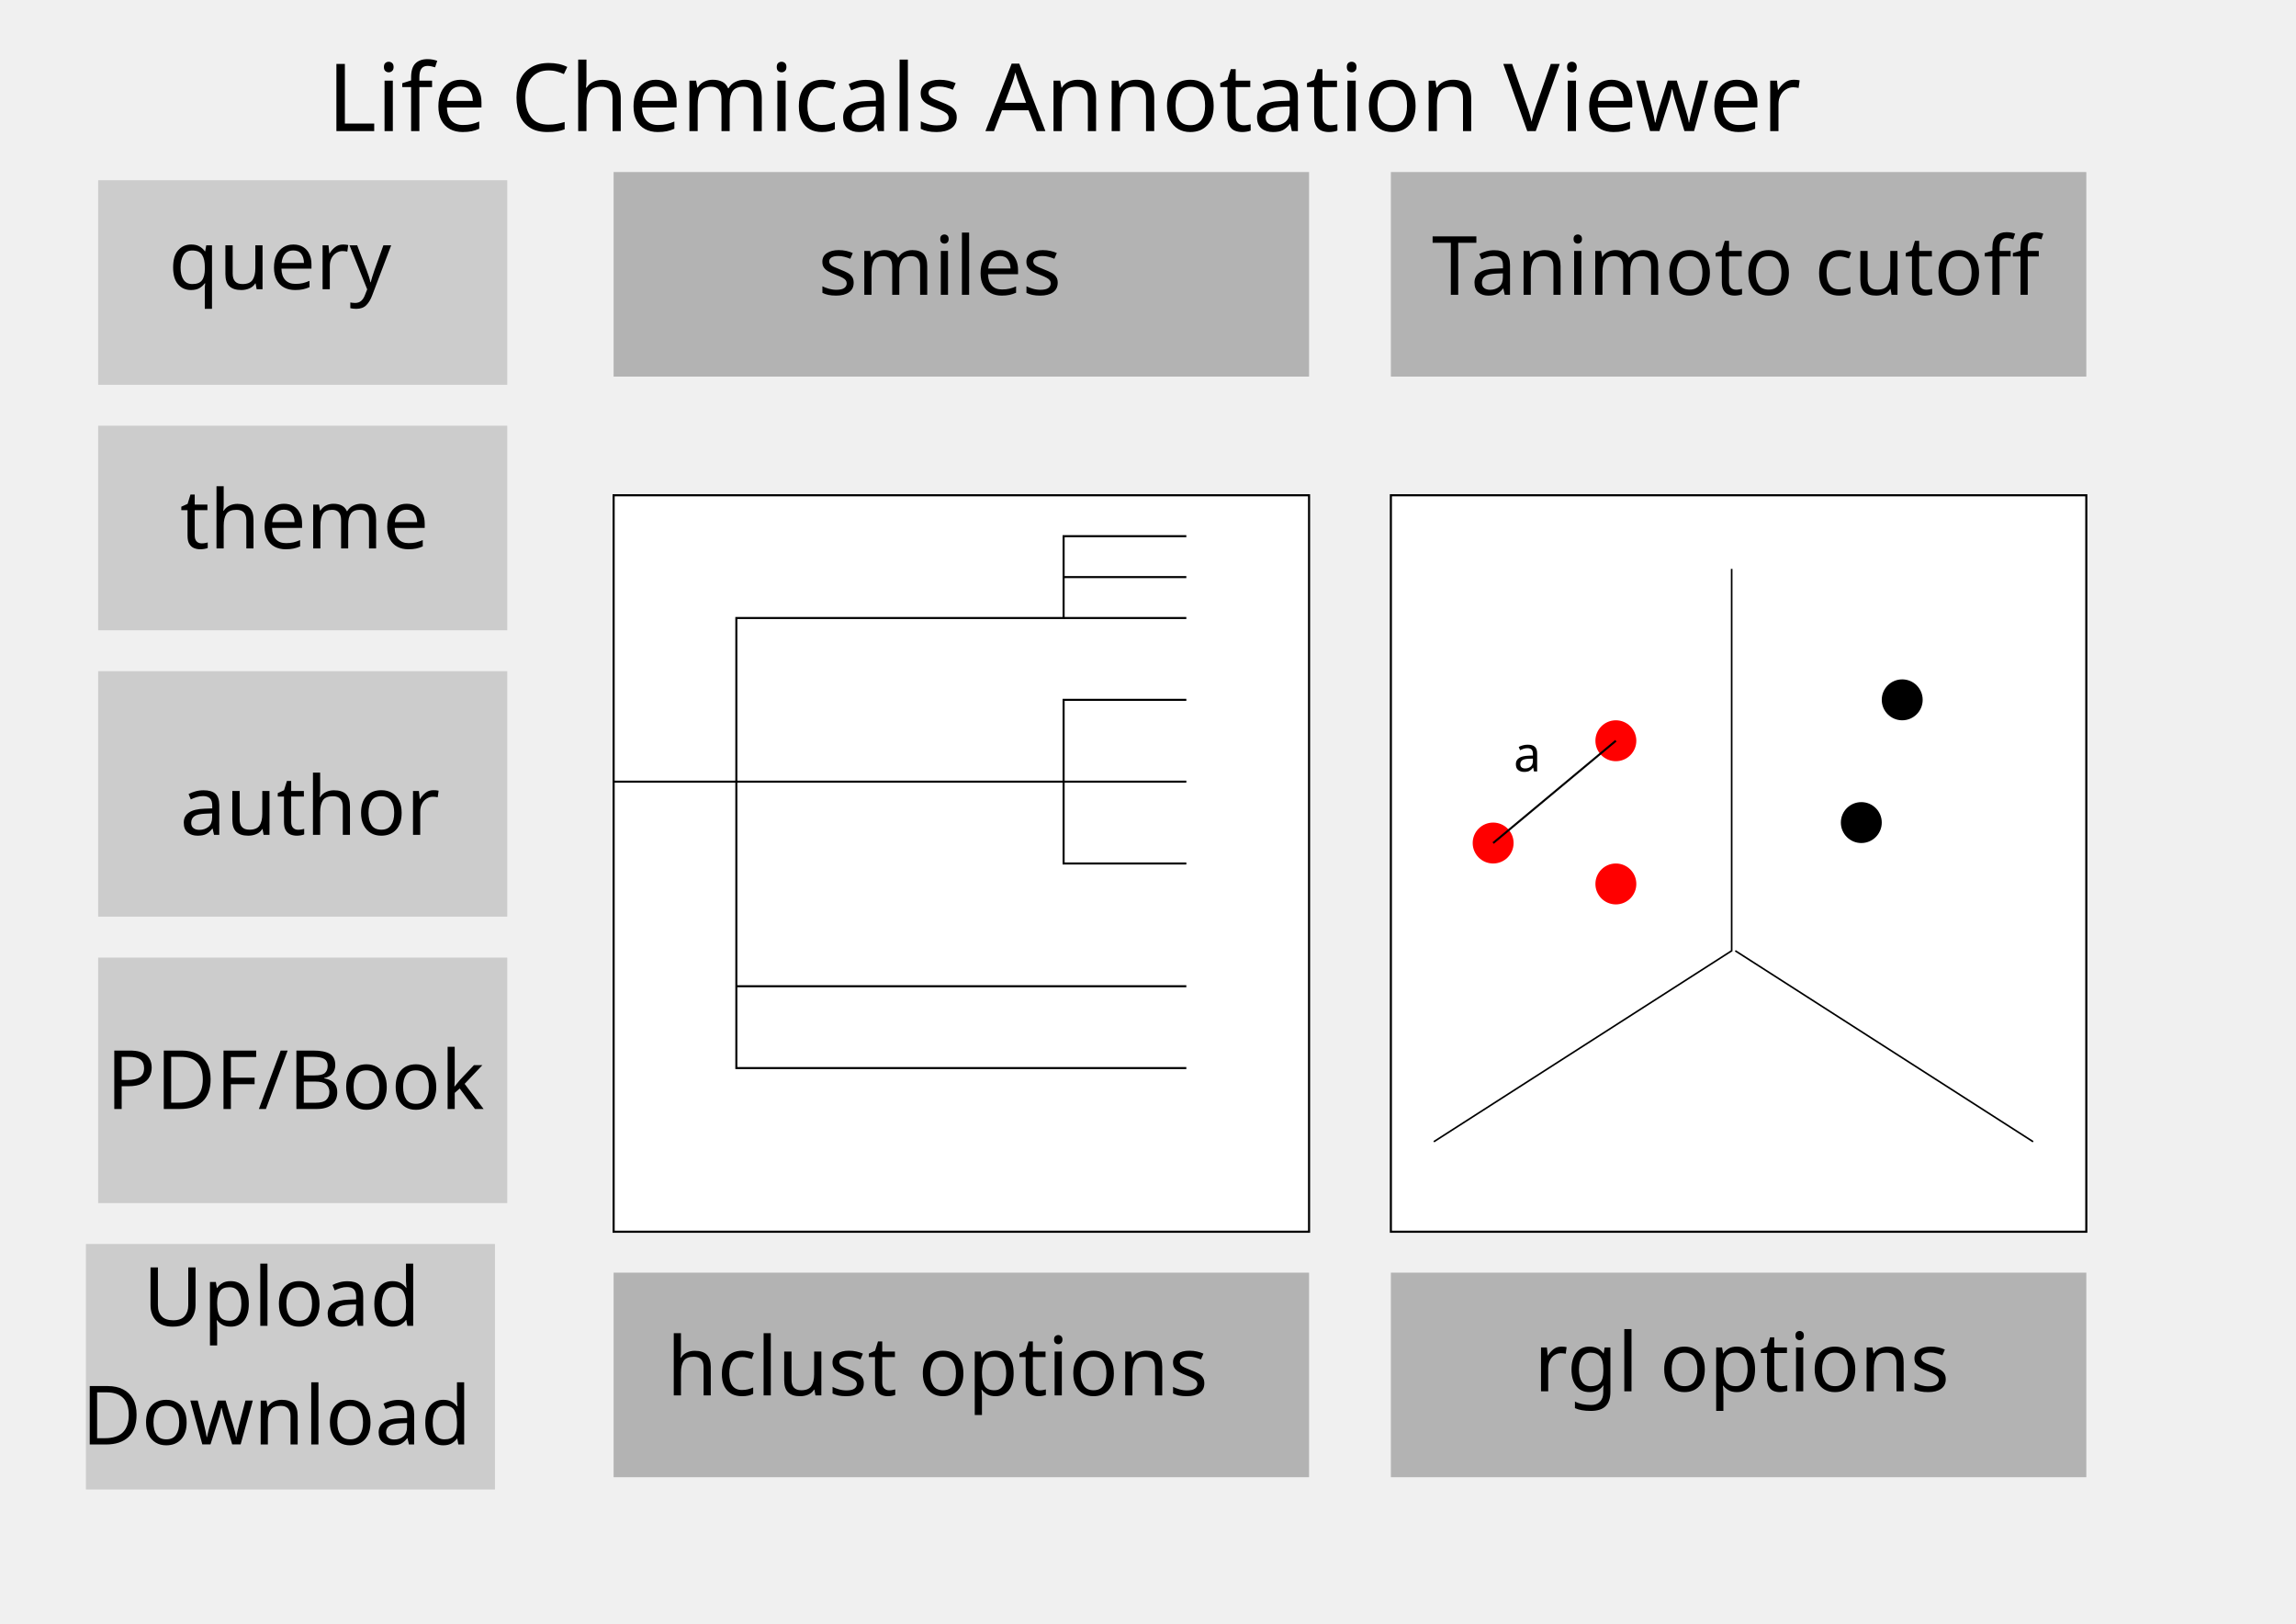
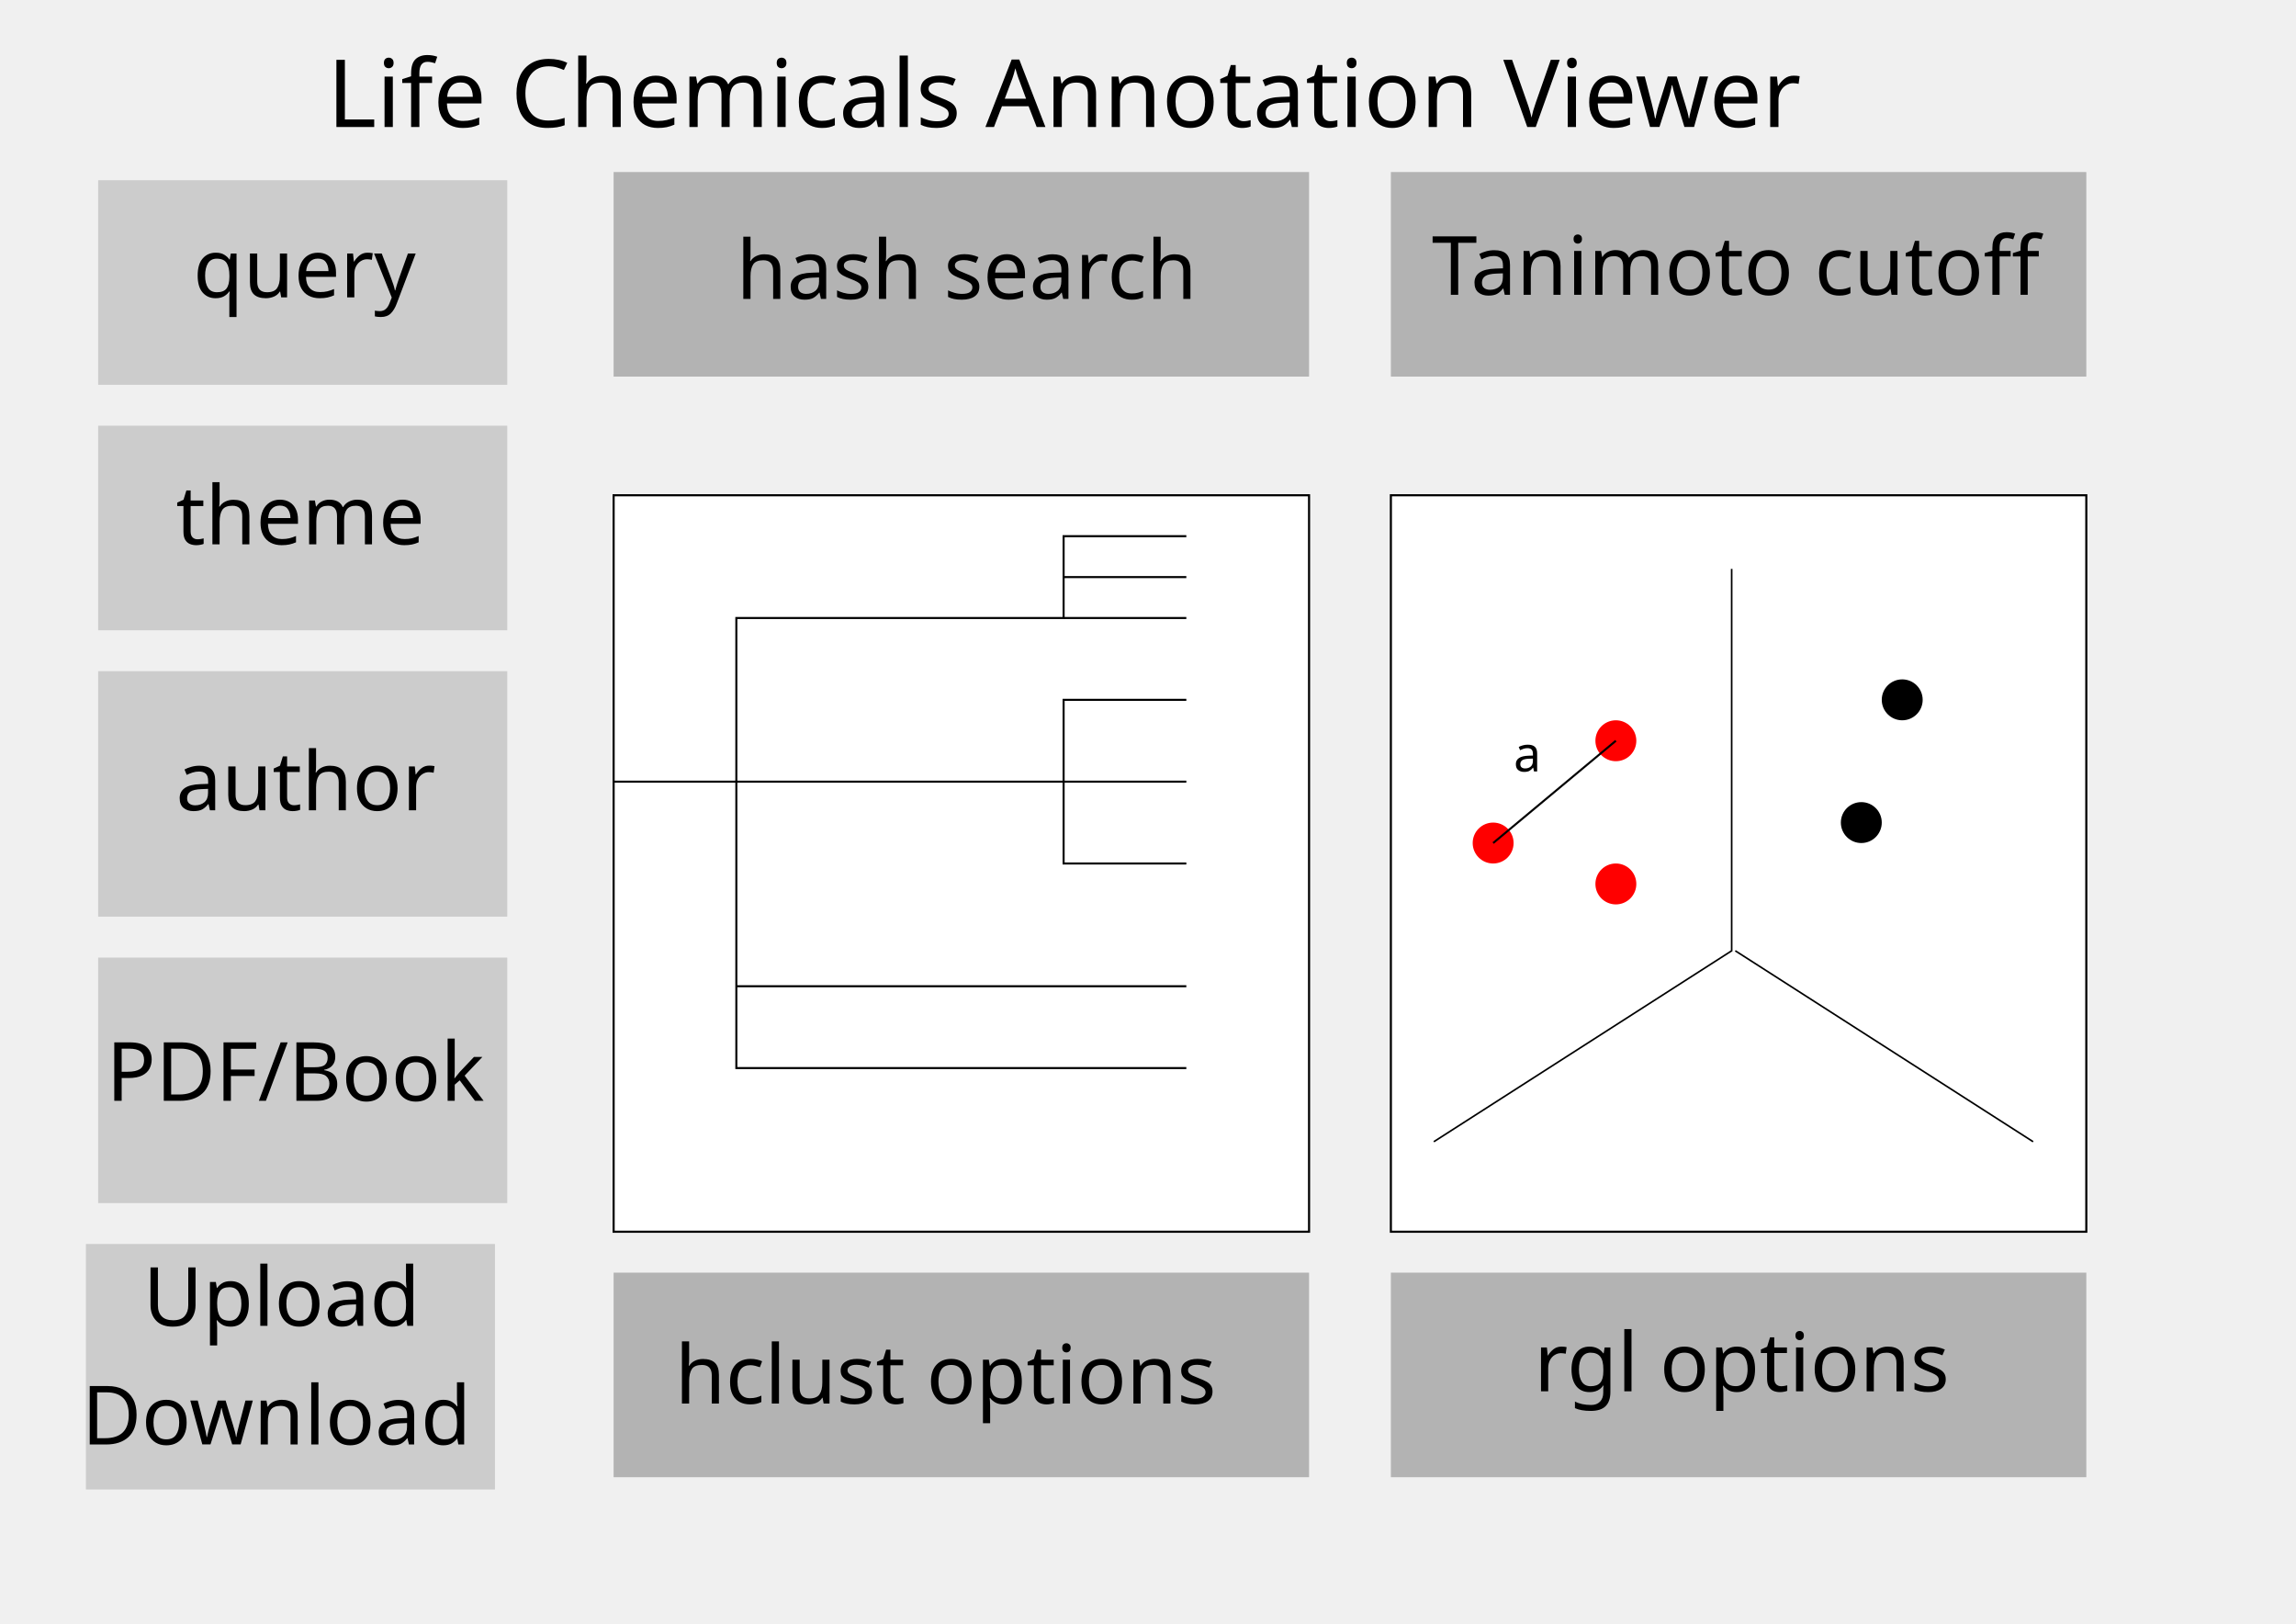
<svg xmlns="http://www.w3.org/2000/svg" width="297mm" height="210mm" id="svg2985" version="1.1">
  <defs id="defs2987" />
  <g id="layer1">
-     <text xml:space="preserve" style="font-size:40px;font-style:normal;font-weight:normal;line-height:125%;letter-spacing:0px;word-spacing:0px;fill:#000000;fill-opacity:1;stroke:none;font-family:Sans" x="160" y="64.094" id="text3027">
-       <tspan id="tspan3029" x="160" y="64.094" style="font-size:46px">Life Chemicals Annotation Viewer</tspan>
+     <text xml:space="preserve" style="font-size:40px;font-style:normal;font-weight:normal;line-height:125%;letter-spacing:0px;word-spacing:0px;fill:#000000;fill-opacity:1;stroke:none;font-family:Sans" x="160" y="62.094" id="text3027">
+       <tspan id="tspan3029" x="160" y="62.094" style="font-size:46px">Life Chemicals Annotation Viewer</tspan>
    </text>
    <rect style="fill:#cccccc" id="rect3033" width="200" height="100" x="48" y="88.094" />
    <rect style="fill:#cccccc" id="rect3035" width="200" height="100" x="48" y="208.094" />
    <rect style="fill:#cccccc" id="rect3037" width="200" height="120" x="48" y="328.094" />
    <rect style="fill:#cccccc" id="rect3039" width="200" height="120" x="48" y="468.094" />
    <text xml:space="preserve" style="font-size:36px;font-style:normal;font-weight:normal;line-height:125%;letter-spacing:0px;word-spacing:0px;fill:#000000;fill-opacity:1;stroke:none;font-family:Sans" x="78.312" y="237.367" id="text3041">
      <tspan id="tspan3043" x="78.312" y="237.367" />
    </text>
-     <text xml:space="preserve" style="font-size:40px;font-style:normal;font-weight:normal;line-height:125%;letter-spacing:0px;word-spacing:0px;fill:#000000;fill-opacity:1;stroke:none;font-family:Sans" x="88" y="268.094" id="text3045">
-       <tspan id="tspan3047" x="88" y="268.094" style="font-size:40px">theme</tspan>
+     <text xml:space="preserve" style="font-size:40px;font-style:normal;font-weight:normal;line-height:125%;letter-spacing:0px;word-spacing:0px;fill:#000000;fill-opacity:1;stroke:none;font-family:Sans" x="86" y="266.094" id="text3045">
+       <tspan id="tspan3047" x="86" y="266.094" style="font-size:40px">theme</tspan>
    </text>
-     <text xml:space="preserve" style="font-size:40px;font-style:normal;font-weight:normal;line-height:125%;letter-spacing:0px;word-spacing:0px;fill:#000000;fill-opacity:1;stroke:none;font-family:Sans" x="88" y="408.094" id="text3045-8">
-       <tspan id="tspan3047-8" x="88" y="408.094" style="font-size:40px">author</tspan>
+     <text xml:space="preserve" style="font-size:40px;font-style:normal;font-weight:normal;line-height:125%;letter-spacing:0px;word-spacing:0px;fill:#000000;fill-opacity:1;stroke:none;font-family:Sans" x="86" y="396.094" id="text3045-8">
+       <tspan id="tspan3047-8" x="86" y="396.094" style="font-size:40px">author</tspan>
    </text>
-     <text xml:space="preserve" style="font-size:40px;font-style:normal;font-weight:normal;line-height:125%;letter-spacing:0px;word-spacing:0px;fill:#000000;fill-opacity:1;stroke:none;font-family:Sans" x="82.436" y="141.367" id="text3070">
-       <tspan id="tspan3072" x="82.436" y="141.367">query</tspan>
+     <text xml:space="preserve" style="font-size:40px;font-style:normal;font-weight:normal;line-height:125%;letter-spacing:0px;word-spacing:0px;fill:#000000;fill-opacity:1;stroke:none;font-family:Sans" x="94.436" y="145.367" id="text3070">
+       <tspan id="tspan3072" x="94.436" y="145.367">query</tspan>
    </text>
-     <text xml:space="preserve" style="font-size:40px;font-style:normal;font-weight:normal;line-height:125%;letter-spacing:0px;word-spacing:0px;fill:#000000;fill-opacity:1;stroke:none;font-family:Sans" x="52" y="542.094" id="text3074">
-       <tspan id="tspan3076" x="52" y="542.094">PDF/Book</tspan>
+     <text xml:space="preserve" style="font-size:40px;font-style:normal;font-weight:normal;line-height:125%;letter-spacing:0px;word-spacing:0px;fill:#000000;fill-opacity:1;stroke:none;font-family:Sans" x="52" y="538.094" id="text3074">
+       <tspan id="tspan3076" x="52" y="538.094">PDF/Book</tspan>
    </text>
    <rect style="fill:#cccccc" id="rect3037-8" width="200" height="120" x="42" y="608.094" />
    <text xml:space="preserve" style="font-size:40px;font-style:normal;font-weight:normal;line-height:125%;letter-spacing:0px;word-spacing:0px;fill:#000000;fill-opacity:1;stroke:none;font-family:Sans" x="70" y="648.094" id="text3034">
      <tspan id="tspan3036" x="70" y="648.094">Upload</tspan>
    </text>
    <text xml:space="preserve" style="font-size:40px;font-style:normal;font-weight:normal;line-height:125%;letter-spacing:0px;word-spacing:0px;fill:#000000;fill-opacity:1;stroke:none;font-family:Sans" x="40" y="706.094" id="text3038">
      <tspan id="tspan3040" x="40" y="706.094">Download</tspan>
    </text>
    <rect style="fill:#ffffff;fill-rule:evenodd;stroke:#000000;stroke-width:1.031px;stroke-linecap:butt;stroke-linejoin:miter;stroke-opacity:1" id="rect3042" width="340" height="360" x="300" y="242.094" />
    <rect style="fill:#ffffff;fill-rule:evenodd;stroke:#000000;stroke-width:1.031px;stroke-linecap:butt;stroke-linejoin:miter;stroke-opacity:1" id="rect3042-0" width="340" height="360" x="680" y="242.094" />
    <path style="fill:none;stroke:#000000;stroke-width:0.793px;stroke-linecap:butt;stroke-linejoin:miter;stroke-opacity:1" d="m 846.617,278.094 0,186.667 L 701,558.094" id="path3004" />
    <path style="fill:none;stroke:#000000;stroke-width:0.793px;stroke-linecap:butt;stroke-linejoin:miter;stroke-opacity:1" d="M 848.383,464.761 994,558.094" id="path3006" />
    <path style="fill:none;stroke:#000000;stroke-width:1px;stroke-linecap:butt;stroke-linejoin:miter;stroke-opacity:1" d="m 300,382.094 60,0 0,-80 160,0 0,-40 60,0" id="path3122" />
    <path style="fill:none;stroke:#000000;stroke-width:1px;stroke-linecap:butt;stroke-linejoin:miter;stroke-opacity:1" d="m 580,522.094 -80,0 -140,0 0,-140 140,0 20,0 0,-40 60,0" id="path3124" />
    <path style="fill:none;stroke:#000000;stroke-width:1px;stroke-linecap:butt;stroke-linejoin:miter;stroke-opacity:1" d="m 580,422.094 -60,0 0,-40 60,0" id="path3126" />
    <path style="fill:none;stroke:#000000;stroke-width:1px;stroke-linecap:butt;stroke-linejoin:miter;stroke-opacity:1" d="m 520,302.094 60,0" id="path3128" />
    <path style="fill:none;stroke:#000000;stroke-width:1px;stroke-linecap:butt;stroke-linejoin:miter;stroke-opacity:1" d="m 520,282.094 60,0" id="path3130" />
    <path style="fill:none;stroke:#000000;stroke-width:1px;stroke-linecap:butt;stroke-linejoin:miter;stroke-opacity:1" d="m 360,482.094 220,0" id="path3132" />
    <path style="fill:#ff0000" id="path3134" d="m 800,384.094 a 20,20 0 1 1 -40,0 20,20 0 1 1 40,0 z" transform="matrix(0.5,0,0,0.5,340,220.0472)" />
    <path style="fill:#ff0000" id="path3134-9" d="m 800,384.094 a 20,20 0 1 1 -40,0 20,20 0 1 1 40,0 z" transform="matrix(0.5,0,0,0.5,400,170.0472)" />
    <path style="fill:#ff0000" id="path3134-9-3" d="m 800,384.094 a 20,20 0 1 1 -40,0 20,20 0 1 1 40,0 z" transform="matrix(0.5,0,0,0.5,400,240.0472)" />
    <rect style="fill:#b3b3b3" id="rect3172" width="340" height="100" x="300" y="622.094" />
    <rect style="fill:#b3b3b3" id="rect3172-5" width="340" height="100" x="680" y="622.094" />
-     <text xml:space="preserve" style="font-size:40px;font-style:normal;font-weight:normal;line-height:125%;letter-spacing:0px;word-spacing:0px;fill:#000000;fill-opacity:1;stroke:none;font-family:Sans" x="326" y="682.094" id="text3192">
-       <tspan id="tspan3194" x="326" y="682.094">hclust options</tspan>
+     <text xml:space="preserve" style="font-size:40px;font-style:normal;font-weight:normal;line-height:125%;letter-spacing:0px;word-spacing:0px;fill:#000000;fill-opacity:1;stroke:none;font-family:Sans" x="330" y="686.094" id="text3192">
+       <tspan id="tspan3194" x="330" y="686.094">hclust options</tspan>
    </text>
    <text xml:space="preserve" style="font-size:40px;font-style:normal;font-weight:normal;line-height:125%;letter-spacing:0px;word-spacing:0px;fill:#000000;fill-opacity:1;stroke:none;font-family:Sans" x="750" y="680.094" id="text3192-9">
      <tspan id="tspan3194-2" x="750" y="680.094">rgl options</tspan>
    </text>
    <path style="fill:#000000" id="path3134-9-3-2" d="m 800,384.094 a 20,20 0 1 1 -40,0 20,20 0 1 1 40,0 z" transform="matrix(0.5,0,0,0.5,520,210.0472)" />
    <path style="fill:#000000" id="path3134-9-3-2-6" d="m 800,384.094 a 20,20 0 1 1 -40,0 20,20 0 1 1 40,0 z" transform="matrix(0.5,0,0,0.5,540,150.0472)" />
    <path style="fill:none;stroke:#000000;stroke-width:1px;stroke-linecap:butt;stroke-linejoin:miter;stroke-opacity:1" d="m 730,412.094 60,-50" id="path3262" />
    <text xml:space="preserve" style="font-size:24px;font-style:normal;font-weight:normal;line-height:125%;letter-spacing:0px;word-spacing:0px;fill:#000000;fill-opacity:1;stroke:none;font-family:Sans" x="734.944" y="300.685" id="text3264">
      <tspan id="tspan3266" x="734.944" y="300.685" />
    </text>
    <text xml:space="preserve" style="font-size:40px;font-style:normal;font-weight:normal;line-height:125%;letter-spacing:0px;word-spacing:0px;fill:#000000;fill-opacity:1;stroke:none;font-family:Sans" x="740" y="377.094" id="text3268">
      <tspan id="tspan3270" x="740" y="377.094" style="font-size:24px">a</tspan>
    </text>
    <rect style="fill:#b3b3b3" id="rect3172-2" width="340" height="100" x="300" y="84.094" />
    <rect style="fill:#b3b3b3" id="rect3172-1" width="340" height="100" x="680" y="84.094" />
-     <text xml:space="preserve" style="font-size:40px;font-style:normal;font-weight:normal;line-height:125%;letter-spacing:0px;word-spacing:0px;fill:#000000;fill-opacity:1;stroke:none;font-family:Sans" x="400" y="144.094" id="text3297">
-       <tspan id="tspan3299" x="400" y="144.094">smiles</tspan>
+     <text xml:space="preserve" style="font-size:40px;font-style:normal;font-weight:normal;line-height:125%;letter-spacing:0px;word-spacing:0px;fill:#000000;fill-opacity:1;stroke:none;font-family:Sans" x="360" y="146.094" id="text3297">
+       <tspan id="tspan3299" x="360" y="146.094">hash search</tspan>
    </text>
    <text xml:space="preserve" style="font-size:40px;font-style:normal;font-weight:normal;line-height:125%;letter-spacing:0px;word-spacing:0px;fill:#000000;fill-opacity:1;stroke:none;font-family:Sans" x="700" y="144.094" id="text3301">
      <tspan id="tspan3303" x="700" y="144.094">Tanimoto cutoff</tspan>
    </text>
  </g>
</svg>
